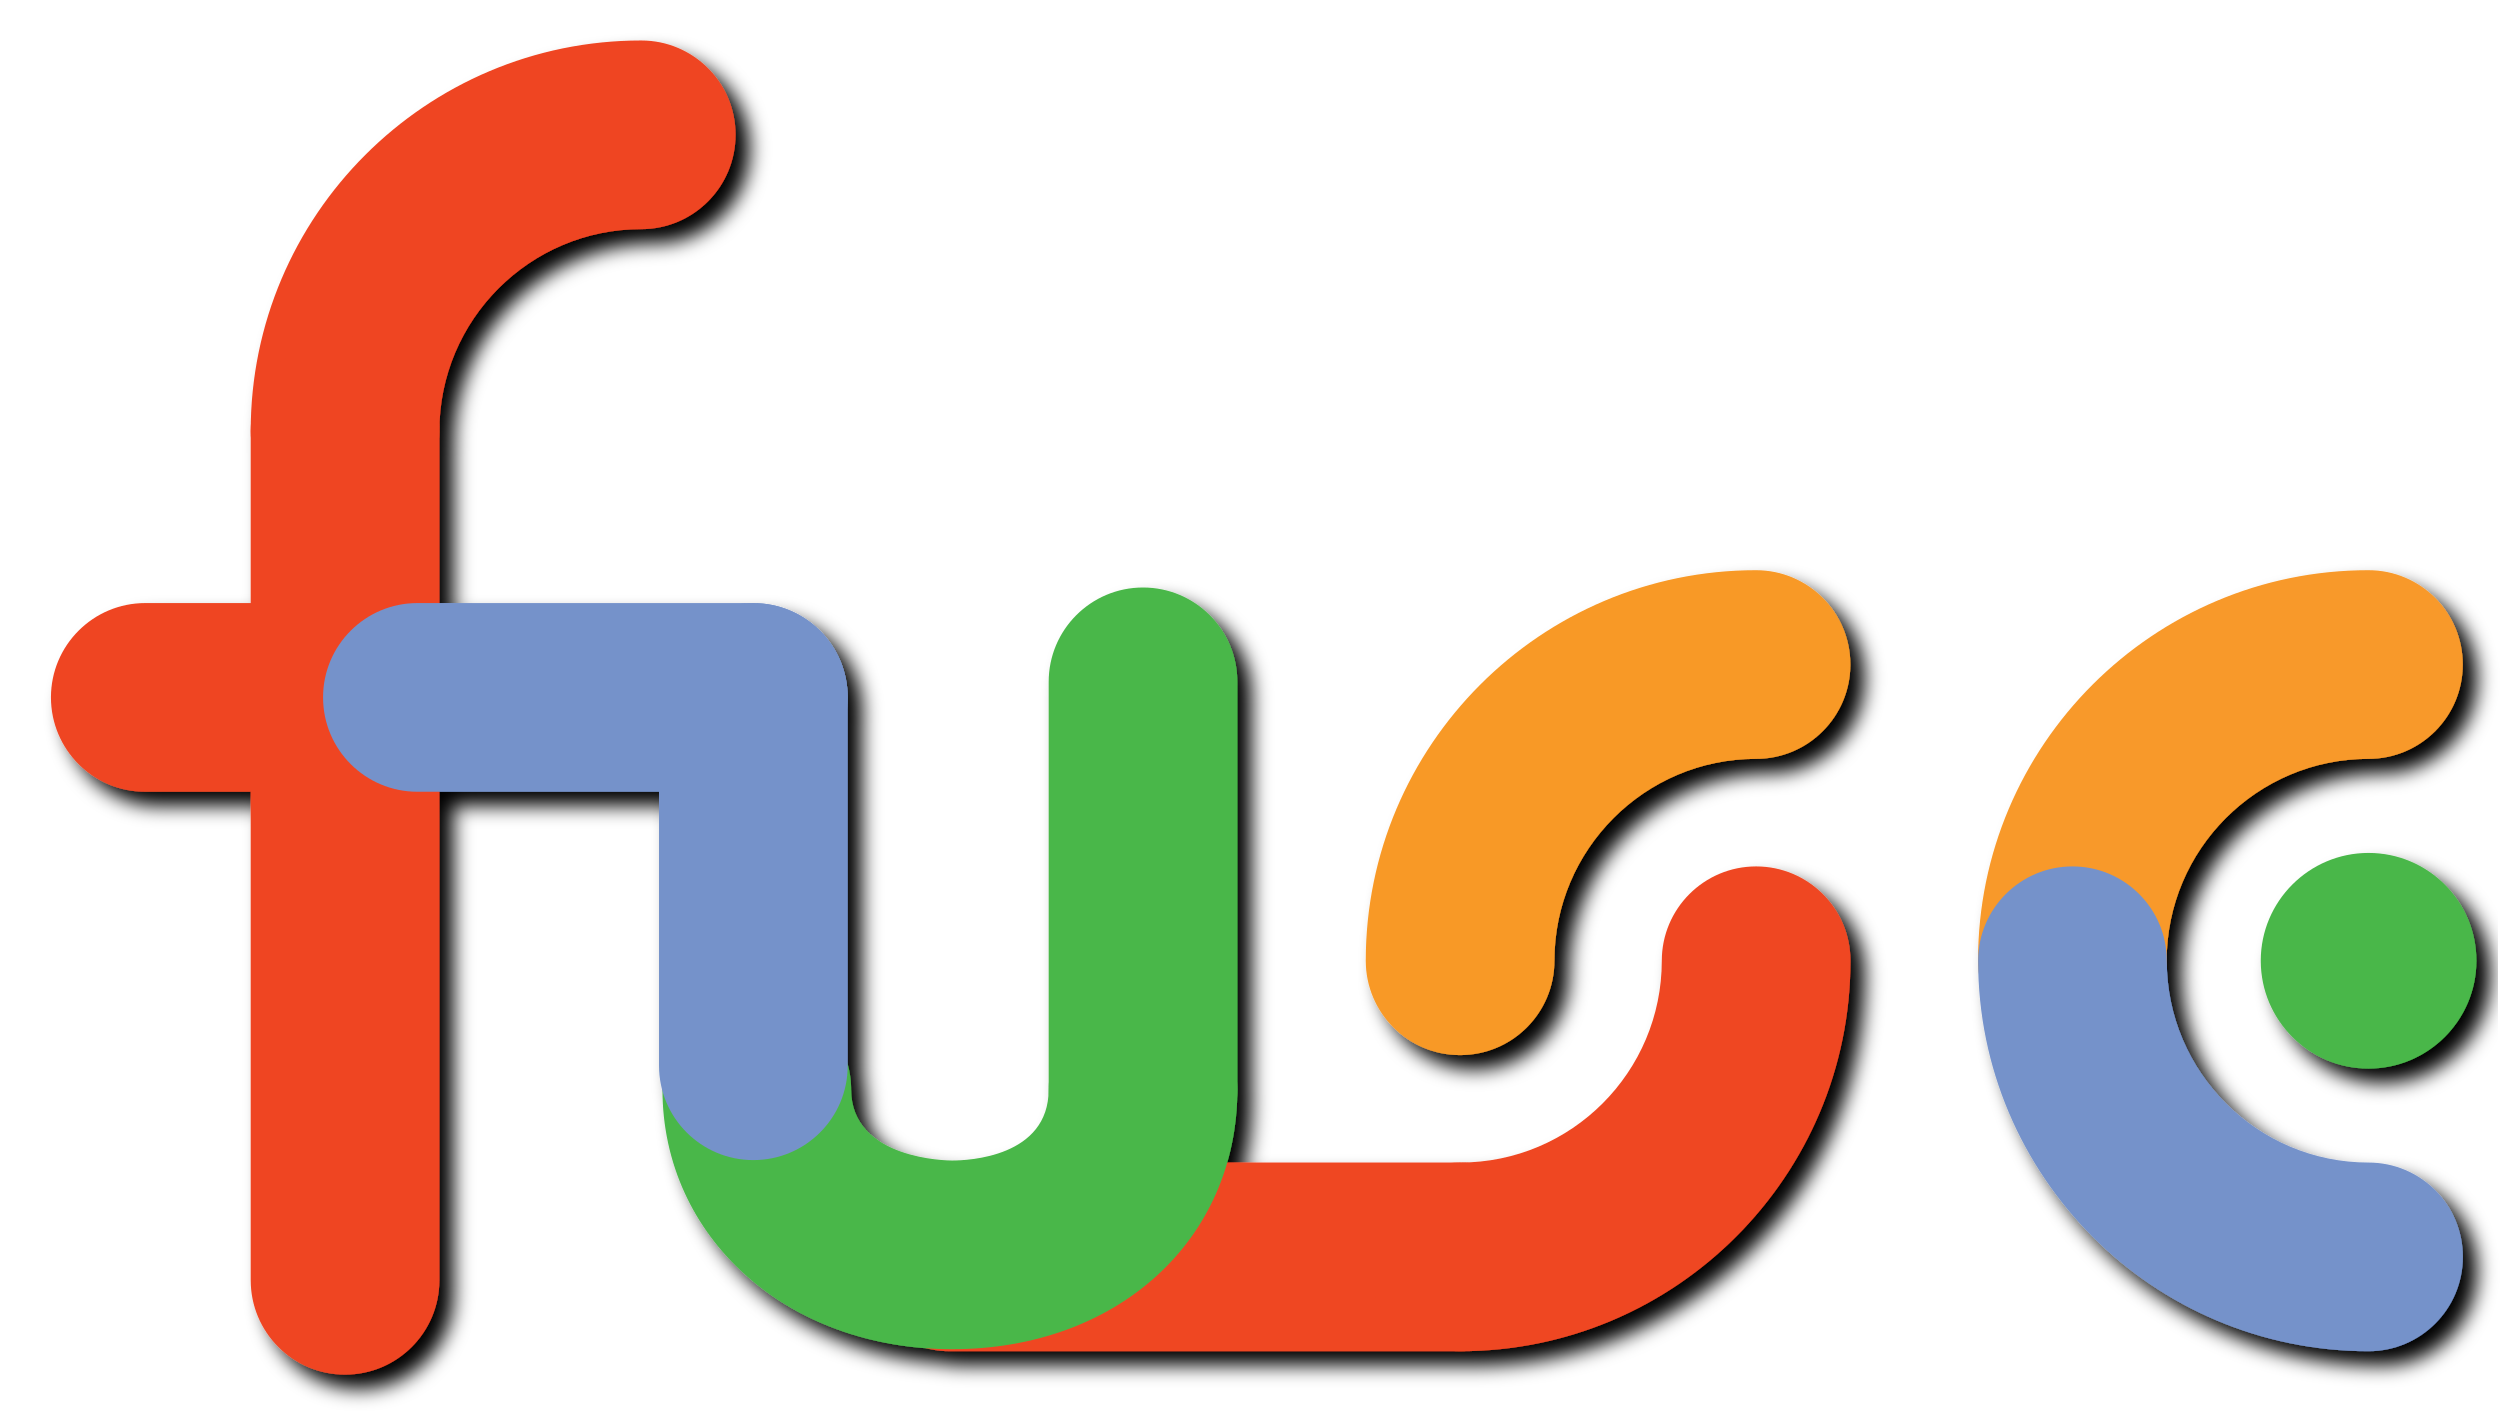
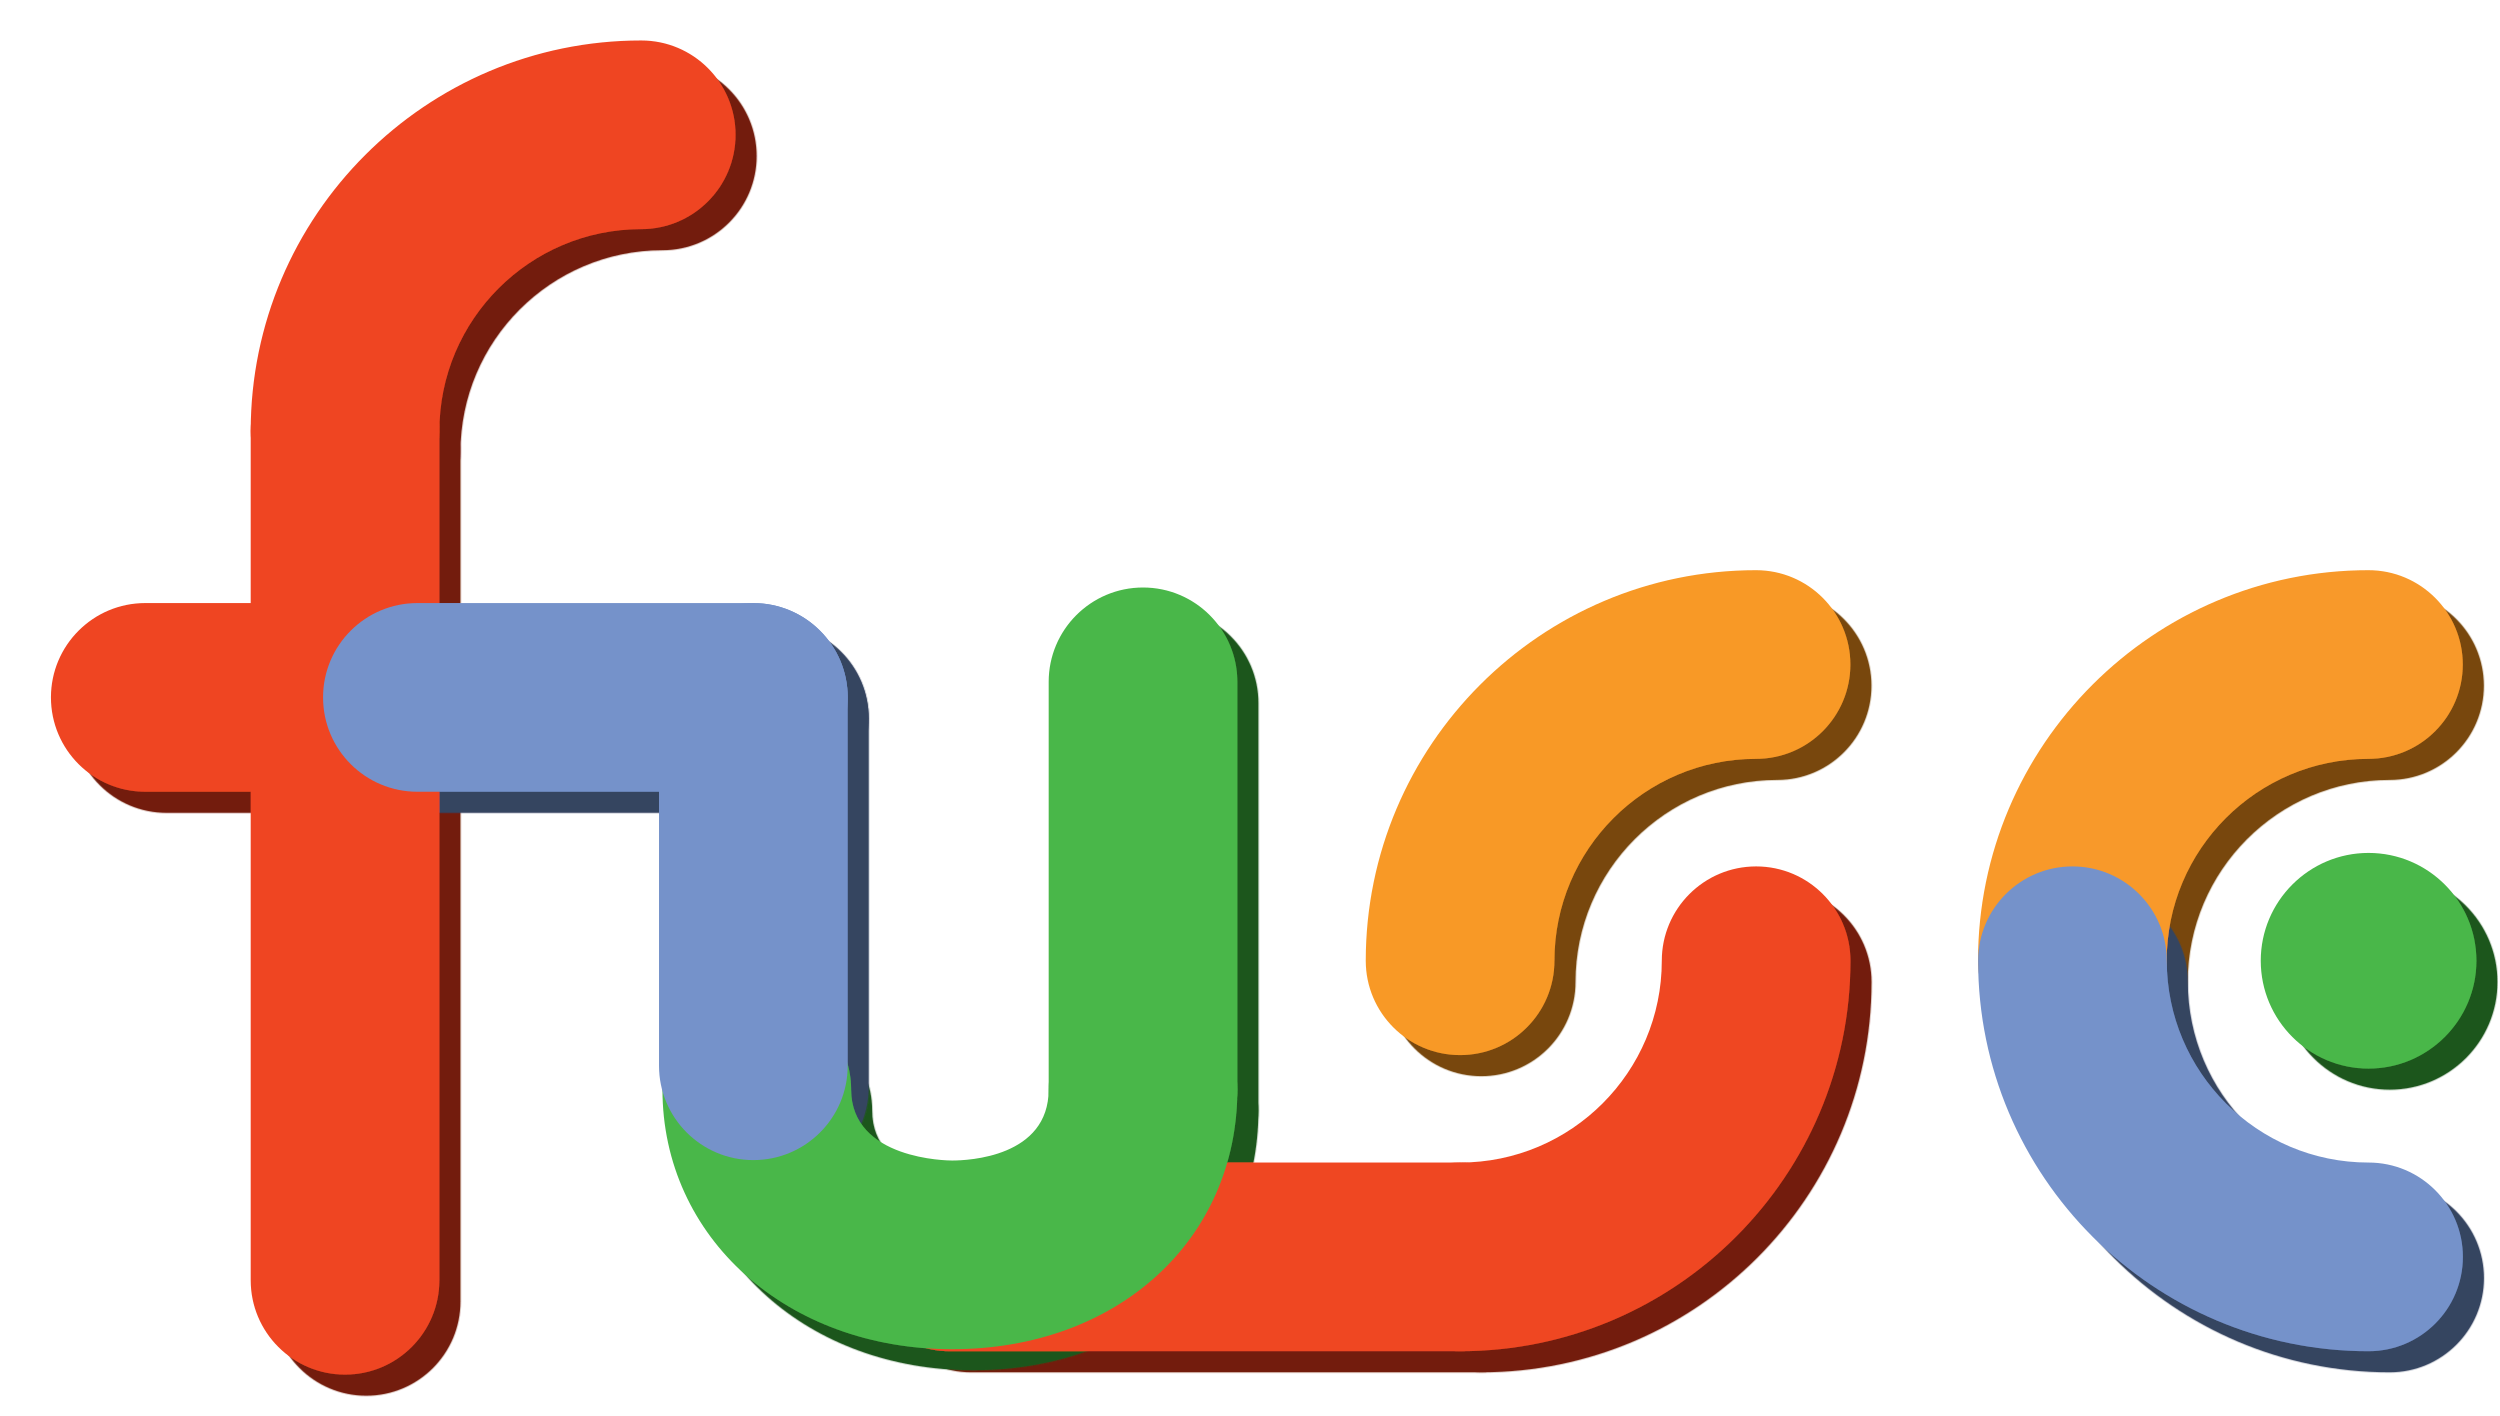
<svg xmlns="http://www.w3.org/2000/svg" version="1.1" id="Layer_1" x="0px" y="0px" width="53px" height="30px" viewBox="0 0 53 30" enable-background="new 0 0 53 30" xml:space="preserve">
  <defs>
    <filter id="dropshadow" height="200%">
-       <feGaussianBlur in="SourceAlpha" stdDeviation="0.2" />
-       <feOffset dx="0.3" dy="0.3" result="offsetblur" />
-       <feMerge>
-         <feMergeNode />
-         <feMergeNode in="SourceGraphic" />
-       </feMerge>
+       <feOffset result="offOut" in="SourceGraphic" dx="0.45" dy="0.45" />
+       <feColorMatrix result="matrixOut" in="offOut" type="matrix" values="0.2 0 0 0 0 0 0.2 0 0 0 0 0 0.2 0 0 0 0 0 1 0" />
+       <feBlend in="SourceGraphic" in2="matrixOut" mode="normal" />
    </filter>
  </defs>
  <g filter="url(#dropshadow)">
    <path fill="#EF4524" d="M6.418,16.785H3.08c-1.104,0-2-0.895-2-2s0.896-2,2-2h3.338c1.104,0,2,0.896,2,2S7.522,16.785,6.418,16.785  L6.418,16.785z" />
    <path fill="#4AB749" d="M24.232,25.098c-1.104,0-2-0.896-2-2v-8.643c0-1.104,0.896-2,2-2s2,0.896,2,2v8.643  C26.232,24.202,25.336,25.098,24.232,25.098L24.232,25.098z" />
    <path fill="#EF4523" d="M7.315,11.137c-1.104,0-2-0.896-2-2c0-4.565,3.714-8.279,8.279-8.279c1.104,0,2,0.896,2,2s-0.896,2-2,2  c-2.359,0-4.279,1.92-4.279,4.279C9.315,10.242,8.419,11.137,7.315,11.137L7.315,11.137z" />
    <path fill="#EF4723" d="M30.954,28.646H20.137c-1.104,0-2-0.896-2-2s0.896-2,2-2h10.817c1.104,0,2,0.896,2,2  S32.059,28.646,30.954,28.646L30.954,28.646z" />
    <path fill="#EF4524" d="M7.315,29.142c-1.104,0-2-0.896-2-2V9.137c0-1.104,0.896-2,2-2s2,0.896,2,2v18.004  C9.315,28.246,8.419,29.142,7.315,29.142L7.315,29.142z" />
    <path fill="#4AB749" d="M20.186,28.603C20.186,28.603,20.186,28.603,20.186,28.603c-3.501,0-6.142-2.367-6.142-5.505  c0-1.104,0.896-2,2-2s2,0.896,2,2c0,1.488,2.054,1.505,2.141,1.505c0,0,0,0,0,0c0.342,0,2.046-0.072,2.047-1.505  c0-1.104,0.896-2,2-2c0,0,0,0,0,0c1.104,0,2,0.896,2,2C26.232,26.288,23.689,28.603,20.186,28.603L20.186,28.603z" />
    <path fill="#7592CA" d="M15.971,24.594c-1.104,0-2-0.896-2-2v-7.808c0-1.104,0.896-2,2-2s2,0.896,2,2v7.808  C17.971,23.698,17.076,24.594,15.971,24.594L15.971,24.594z" />
    <path fill="#F89928" d="M30.954,22.368c-1.104,0-2-0.896-2-2c0-4.566,3.712-8.28,8.274-8.28c1.104,0,2,0.896,2,2s-0.896,2-2,2  c-2.356,0-4.274,1.92-4.274,4.28C32.954,21.473,32.059,22.368,30.954,22.368L30.954,22.368z" />
    <path fill="#EF4723" d="M30.954,28.646c-1.104,0-2-0.896-2-2s0.896-2,2-2c2.358,0,4.276-1.919,4.276-4.278c0-1.104,0.896-2,2-2  s2,0.896,2,2C39.23,24.933,35.518,28.646,30.954,28.646L30.954,28.646z" />
    <path fill="#F89929" d="M43.934,22.368c-1.104,0-2-0.896-2-2c0-4.566,3.713-8.28,8.277-8.28c1.104,0,2,0.896,2,2s-0.896,2-2,2  c-2.358,0-4.277,1.92-4.277,4.28C45.934,21.473,45.038,22.368,43.934,22.368L43.934,22.368z" />
    <path fill="#7592CA" d="M50.213,28.646c-4.564,0-8.277-3.714-8.277-8.278c0-1.104,0.896-2,2-2s2,0.896,2,2  c0,2.359,1.919,4.278,4.277,4.278c1.104,0,2,0.896,2,2S51.317,28.646,50.213,28.646L50.213,28.646z" />
    <path fill="#7592CA" d="M15.971,16.785H8.849c-1.104,0-2-0.895-2-2s0.896-2,2-2h7.123c1.104,0,2,0.896,2,2  S17.076,16.785,15.971,16.785L15.971,16.785z" />
  </g>
  <g filter="url(#dropshadow)">
    <circle fill="#4AB749" cx="50.213" cy="20.368" r="1.786" />
    <path fill="#4AB749" d="M50.213,22.654c-1.26,0-2.285-1.025-2.285-2.286s1.025-2.286,2.285-2.286c1.261,0,2.287,1.025,2.287,2.286   S51.474,22.654,50.213,22.654L50.213,22.654z M50.213,19.082c-0.709,0-1.285,0.577-1.285,1.286s0.576,1.286,1.285,1.286   c0.71,0,1.287-0.577,1.287-1.286S50.923,19.082,50.213,19.082L50.213,19.082z" />
  </g>
</svg>
